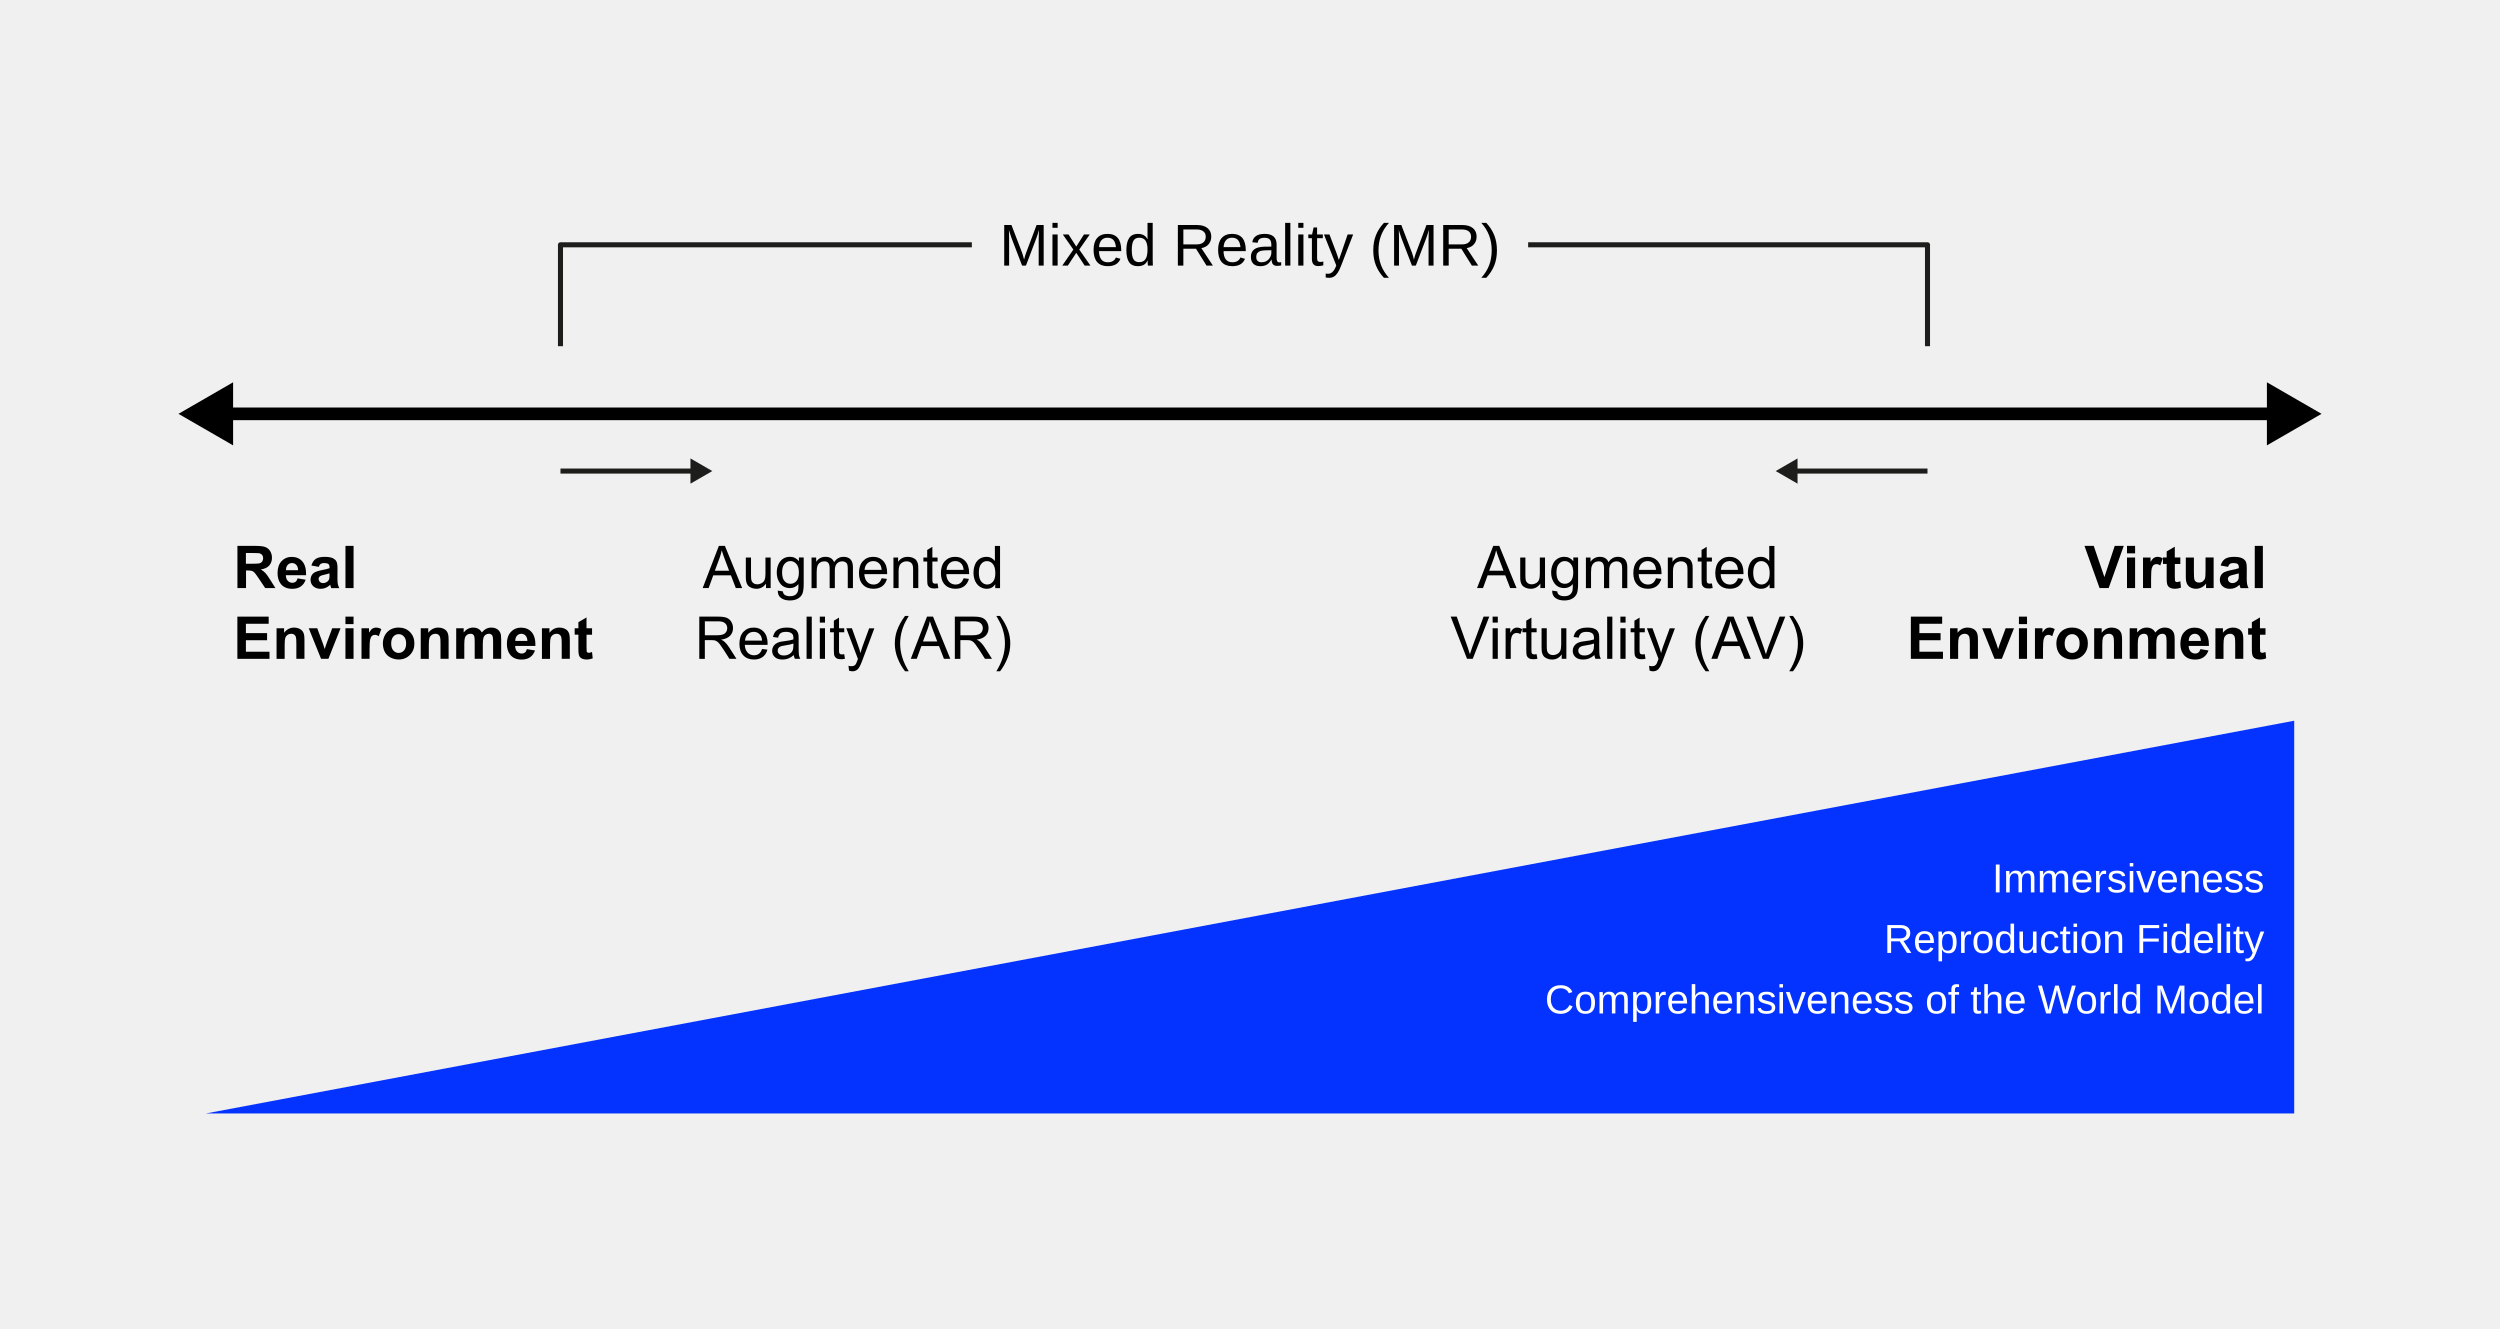
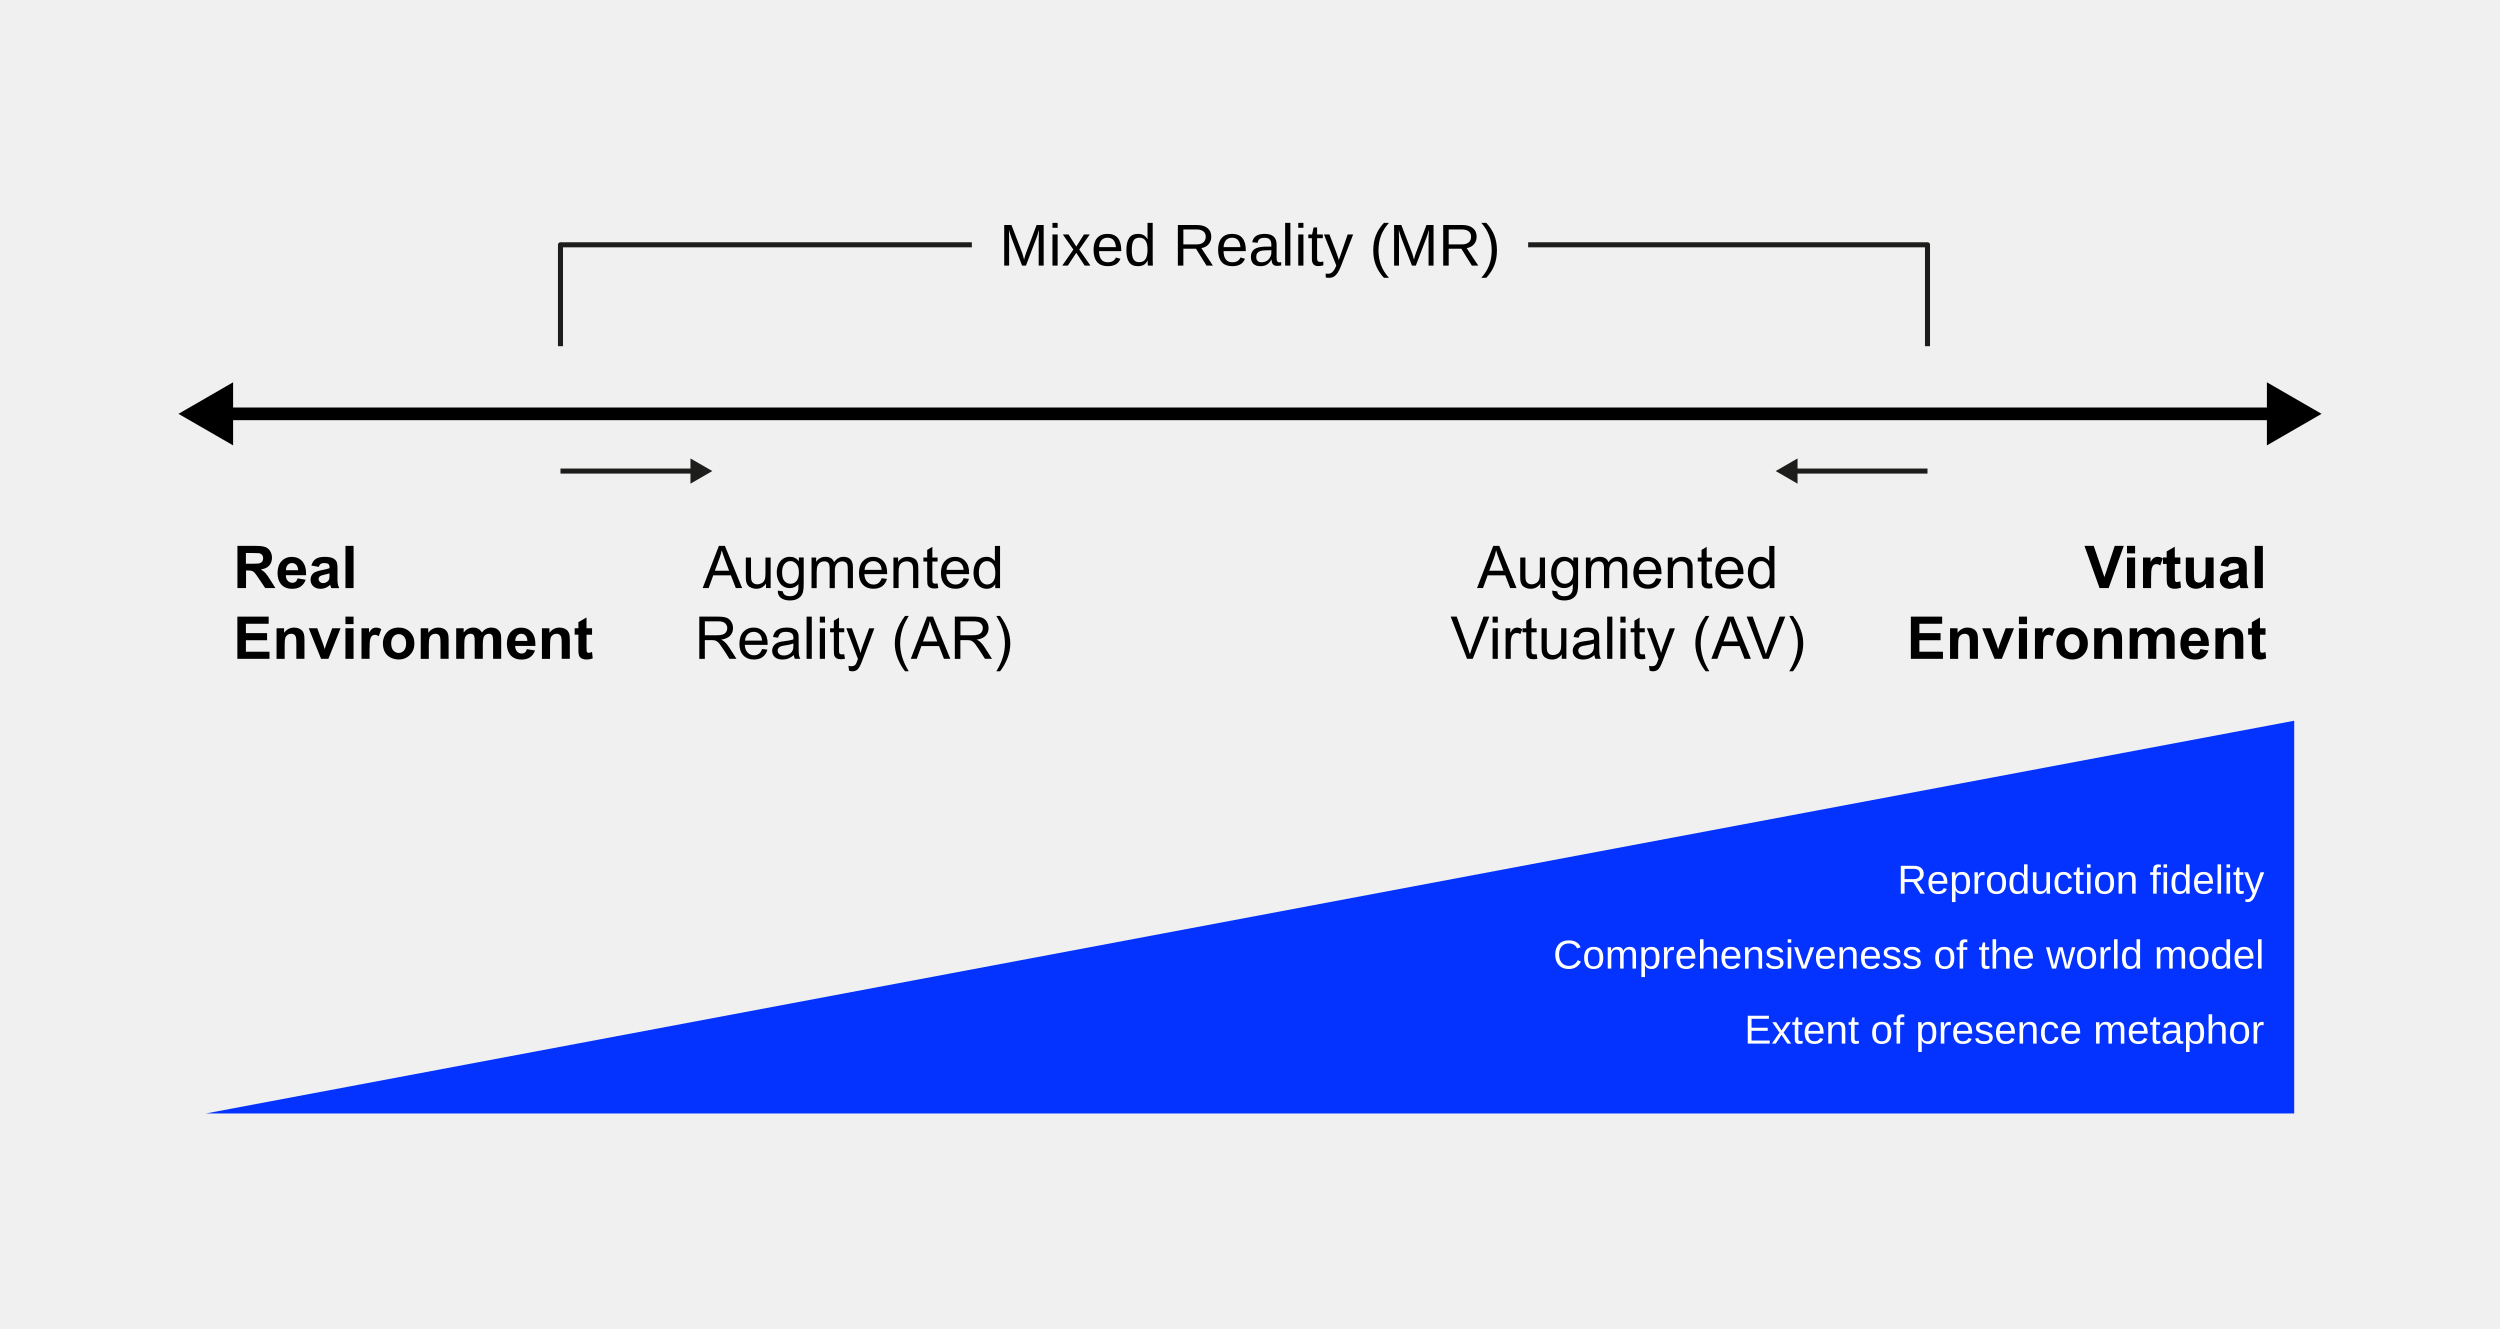
<svg xmlns="http://www.w3.org/2000/svg" id="Ebene_1" data-name="Ebene 1" viewBox="0 0 988 525">
  <defs>
    <style>
      .cls-1 {
        fill: #0433ff;
      }

      .cls-2 {
        fill: #1d1d1b;
      }

      .cls-3 {
        stroke: #1d1d1b;
        stroke-linejoin: round;
        stroke-width: 2px;
      }

      .cls-3, .cls-4 {
        fill: none;
      }

      .cls-5 {
        font-size: 23.3px;
      }

      .cls-5, .cls-6 {
        font-family: ArialMT, Arial;
      }

      .cls-4 {
        stroke: #000;
        stroke-miterlimit: 10;
        stroke-width: 5px;
-       }
- 
-       .cls-7 {
-         letter-spacing: -.02em;
      }

      .cls-6 {
        fill: #fff;
        font-size: 16px;
      }
    </style>
  </defs>
  <g>
    <g>
      <line class="cls-3" x1="221.5" y1="186.16" x2="274.33" y2="186.16" />
      <polygon class="cls-2" points="272.87 191.15 281.5 186.16 272.87 181.17 272.87 191.15" />
    </g>
    <g>
      <line class="cls-3" x1="761.75" y1="186.16" x2="708.93" y2="186.16" />
      <polygon class="cls-2" points="710.39 181.17 701.75 186.16 710.39 191.15 710.39 181.17" />
    </g>
    <g>
      <line class="cls-4" x1="88.47" y1="163.55" x2="899.53" y2="163.55" />
      <polygon points="92.12 176.01 70.53 163.55 92.12 151.08 92.12 176.01" />
      <polygon points="895.88 176.01 917.47 163.55 895.88 151.08 895.88 176.01" />
    </g>
    <g>
      <path d="M93.83,232.41v-16.68h7.09c1.78,0,3.08.15,3.89.45.81.3,1.45.83,1.94,1.6.49.77.73,1.64.73,2.63,0,1.25-.37,2.29-1.1,3.1-.74.82-1.84,1.33-3.3,1.54.73.43,1.33.89,1.8,1.4.47.51,1.11,1.41,1.92,2.71l2.04,3.25h-4.03l-2.43-3.63c-.86-1.3-1.46-2.11-1.77-2.45-.32-.34-.66-.57-1.01-.69-.36-.12-.92-.19-1.69-.19h-.68v6.96h-3.37ZM97.19,222.79h2.49c1.62,0,2.62-.07,3.03-.21.4-.14.72-.37.94-.71s.34-.75.34-1.25c0-.56-.15-1.01-.45-1.36-.3-.34-.72-.56-1.27-.65-.27-.04-1.09-.06-2.46-.06h-2.63v4.23Z" />
      <path d="M117.61,228.57l3.19.54c-.41,1.17-1.06,2.06-1.94,2.67-.88.61-1.99.92-3.32.92-2.1,0-3.66-.69-4.66-2.06-.8-1.1-1.19-2.49-1.19-4.16,0-2,.52-3.57,1.57-4.7s2.37-1.7,3.97-1.7c1.8,0,3.22.59,4.25,1.78,1.04,1.19,1.54,3.01,1.49,5.46h-8.01c.02.95.28,1.69.77,2.21.49.53,1.11.79,1.84.79.5,0,.92-.14,1.26-.41.34-.27.6-.71.77-1.32ZM117.8,225.34c-.02-.93-.26-1.63-.72-2.11-.46-.48-1.01-.72-1.66-.72-.7,0-1.27.25-1.73.76-.46.51-.68,1.2-.67,2.07h4.78Z" />
      <path d="M125.96,224.02l-2.9-.52c.33-1.17.89-2.03,1.68-2.59.8-.56,1.98-.84,3.55-.84,1.43,0,2.49.17,3.19.51.7.34,1.19.77,1.47,1.29.28.52.43,1.47.43,2.86l-.03,3.73c0,1.06.05,1.84.15,2.35.1.5.29,1.04.57,1.62h-3.16c-.08-.21-.19-.53-.31-.94-.05-.19-.09-.31-.11-.38-.55.53-1.13.93-1.75,1.19s-1.29.4-1.99.4c-1.24,0-2.22-.34-2.94-1.01s-1.08-1.53-1.08-2.56c0-.68.16-1.29.49-1.83.33-.54.78-.94,1.37-1.23.59-.28,1.44-.53,2.54-.75,1.49-.28,2.53-.54,3.11-.78v-.32c0-.61-.15-1.05-.46-1.31-.3-.26-.88-.39-1.72-.39-.57,0-1.01.11-1.33.34-.32.22-.58.62-.77,1.18ZM130.24,226.61c-.41.14-1.06.3-1.95.49-.89.19-1.47.38-1.74.56-.42.3-.63.67-.63,1.13s.17.83.5,1.16c.33.33.76.49,1.27.49.58,0,1.13-.19,1.65-.57.39-.29.64-.64.76-1.06.08-.27.12-.79.12-1.56v-.64Z" />
      <path d="M136.53,232.41v-16.68h3.2v16.68h-3.2Z" />
      <path d="M93.81,260.37v-16.68h12.37v2.82h-9v3.7h8.37v2.81h-8.37v4.54h9.32v2.81h-12.69Z" />
      <path d="M120.32,260.37h-3.2v-6.17c0-1.3-.07-2.15-.21-2.53-.14-.38-.36-.68-.67-.89-.31-.21-.68-.32-1.11-.32-.55,0-1.05.15-1.49.46s-.74.71-.9,1.21c-.16.5-.24,1.43-.24,2.78v5.47h-3.2v-12.08h2.97v1.77c1.05-1.37,2.38-2.05,3.98-2.05.71,0,1.35.13,1.93.38.58.25,1.03.58,1.33.97.3.39.51.84.63,1.34.12.5.18,1.22.18,2.15v7.51Z" />
      <path d="M126.89,260.37l-4.87-12.08h3.36l2.28,6.17.66,2.06c.17-.52.28-.87.33-1.04.11-.34.22-.68.34-1.02l2.3-6.17h3.29l-4.8,12.08h-2.88Z" />
      <path d="M136.52,246.65v-2.96h3.2v2.96h-3.2ZM136.52,260.37v-12.08h3.2v12.08h-3.2Z" />
      <path d="M146.06,260.37h-3.2v-12.08h2.97v1.72c.51-.81.96-1.35,1.37-1.6s.87-.39,1.38-.39c.73,0,1.43.2,2.1.6l-.99,2.79c-.54-.35-1.04-.52-1.5-.52s-.83.12-1.14.37c-.31.25-.56.69-.73,1.34-.18.65-.27,2-.27,4.05v3.73Z" />
      <path d="M151.32,254.16c0-1.06.26-2.09.78-3.08.52-.99,1.26-1.75,2.22-2.28s2.03-.79,3.21-.79c1.83,0,3.33.59,4.49,1.78,1.17,1.19,1.75,2.69,1.75,4.5s-.59,3.34-1.77,4.54-2.66,1.8-4.45,1.8c-1.11,0-2.16-.25-3.17-.75-1-.5-1.77-1.23-2.29-2.2-.52-.97-.78-2.14-.78-3.53ZM154.6,254.33c0,1.2.28,2.12.85,2.75.57.64,1.27.96,2.1.96s1.53-.32,2.1-.96c.56-.64.85-1.56.85-2.78s-.28-2.09-.85-2.73c-.57-.64-1.26-.96-2.1-.96s-1.54.32-2.1.96c-.57.64-.85,1.55-.85,2.75Z" />
      <path d="M177.29,260.37h-3.2v-6.17c0-1.3-.07-2.15-.21-2.53-.14-.38-.36-.68-.67-.89-.31-.21-.68-.32-1.11-.32-.55,0-1.05.15-1.49.46s-.74.71-.9,1.21c-.16.5-.24,1.43-.24,2.78v5.47h-3.2v-12.08h2.97v1.77c1.05-1.37,2.38-2.05,3.98-2.05.71,0,1.35.13,1.93.38.58.25,1.03.58,1.33.97.3.39.51.84.63,1.34.12.5.18,1.22.18,2.15v7.51Z" />
      <path d="M180.29,248.29h2.95v1.65c1.05-1.28,2.31-1.92,3.77-1.92.77,0,1.44.16,2.01.48.57.32,1.04.8,1.4,1.45.53-.64,1.1-1.13,1.72-1.45.61-.32,1.27-.48,1.97-.48.89,0,1.64.18,2.25.54.61.36,1.07.89,1.38,1.59.22.52.33,1.35.33,2.5v7.72h-3.2v-6.91c0-1.2-.11-1.97-.33-2.32-.3-.46-.75-.68-1.37-.68-.45,0-.87.14-1.26.41-.39.27-.68.67-.85,1.2-.17.53-.26,1.36-.26,2.5v5.8h-3.2v-6.62c0-1.18-.06-1.93-.17-2.28-.11-.34-.29-.6-.53-.76-.24-.17-.56-.25-.97-.25-.49,0-.94.13-1.33.4s-.68.65-.85,1.15c-.17.5-.26,1.33-.26,2.49v5.87h-3.2v-12.08Z" />
      <path d="M208.24,256.53l3.19.54c-.41,1.17-1.06,2.06-1.94,2.67-.88.61-1.99.92-3.32.92-2.1,0-3.66-.69-4.66-2.06-.8-1.1-1.19-2.49-1.19-4.16,0-2,.52-3.57,1.57-4.7s2.37-1.7,3.97-1.7c1.8,0,3.22.59,4.25,1.78,1.04,1.19,1.54,3.01,1.49,5.46h-8.01c.02.95.28,1.69.77,2.21.49.53,1.11.79,1.84.79.5,0,.92-.14,1.26-.41.34-.27.6-.71.77-1.32ZM208.42,253.3c-.02-.93-.26-1.63-.72-2.11-.46-.48-1.01-.72-1.66-.72-.7,0-1.27.25-1.73.76-.46.51-.68,1.2-.67,2.07h4.78Z" />
      <path d="M225.19,260.37h-3.2v-6.17c0-1.3-.07-2.15-.21-2.53-.14-.38-.36-.68-.67-.89-.31-.21-.68-.32-1.11-.32-.55,0-1.05.15-1.49.46s-.74.71-.9,1.21c-.16.5-.24,1.43-.24,2.78v5.47h-3.2v-12.08h2.97v1.77c1.05-1.37,2.38-2.05,3.98-2.05.71,0,1.35.13,1.93.38.58.25,1.03.58,1.33.97.3.39.51.84.63,1.34.12.5.18,1.22.18,2.15v7.51Z" />
      <path d="M233.98,248.29v2.55h-2.18v4.87c0,.99.02,1.56.06,1.72.04.16.14.3.28.4s.33.16.54.16c.3,0,.72-.1,1.29-.31l.27,2.48c-.74.32-1.59.48-2.53.48-.58,0-1.1-.1-1.56-.29-.46-.19-.8-.44-1.02-.75-.22-.31-.37-.72-.45-1.25-.07-.37-.1-1.12-.1-2.25v-5.27h-1.47v-2.55h1.47v-2.4l3.21-1.87v4.27h2.18Z" />
    </g>
    <g>
      <path d="M277.69,232.41l6.41-16.68h2.38l6.83,16.68h-2.51l-1.95-5.05h-6.97l-1.83,5.05h-2.34ZM282.5,225.56h5.65l-1.74-4.62c-.53-1.4-.93-2.56-1.18-3.46-.21,1.07-.51,2.13-.9,3.19l-1.83,4.89Z" />
      <path d="M302.72,232.41v-1.77c-.94,1.37-2.22,2.05-3.83,2.05-.71,0-1.38-.14-2-.41-.62-.27-1.08-.62-1.38-1.03-.3-.41-.51-.92-.63-1.52-.08-.4-.13-1.04-.13-1.91v-7.49h2.05v6.7c0,1.07.04,1.79.13,2.16.13.54.4.96.82,1.27s.93.46,1.55.46,1.19-.16,1.73-.47c.54-.31.92-.74,1.14-1.29s.34-1.33.34-2.36v-6.47h2.05v12.08h-1.83Z" />
      <path d="M307.39,233.41l1.99.3c.08.61.31,1.06.69,1.34.51.38,1.2.57,2.08.57.95,0,1.68-.19,2.2-.57.52-.38.86-.91,1.05-1.59.11-.42.16-1.29.15-2.63-.9,1.05-2.01,1.58-3.35,1.58-1.66,0-2.95-.6-3.86-1.8-.91-1.2-1.37-2.63-1.37-4.31,0-1.15.21-2.22.63-3.19s1.02-1.73,1.81-2.26c.79-.53,1.72-.8,2.79-.8,1.43,0,2.6.58,3.53,1.73v-1.46h1.89v10.44c0,1.88-.19,3.21-.57,4-.38.79-.99,1.41-1.82,1.86s-1.85.68-3.07.68c-1.44,0-2.61-.32-3.49-.97-.89-.65-1.32-1.62-1.29-2.93ZM309.08,226.15c0,1.59.31,2.74.94,3.47.63.73,1.42,1.09,2.37,1.09s1.73-.36,2.37-1.09c.64-.72.96-1.86.96-3.41s-.33-2.59-.98-3.34c-.66-.75-1.45-1.13-2.37-1.13s-1.68.37-2.32,1.11c-.64.74-.96,1.84-.96,3.29Z" />
      <path d="M320.72,232.41v-12.08h1.83v1.7c.38-.59.88-1.07,1.51-1.43.63-.36,1.35-.54,2.15-.54.9,0,1.63.19,2.2.56.57.37.98.89,1.21,1.56.96-1.41,2.2-2.12,3.73-2.12,1.2,0,2.12.33,2.76,1,.64.66.97,1.69.97,3.07v8.29h-2.04v-7.61c0-.82-.07-1.41-.2-1.77-.13-.36-.37-.65-.72-.87-.35-.22-.76-.33-1.23-.33-.85,0-1.56.28-2.12.85-.56.57-.84,1.47-.84,2.71v7.02h-2.05v-7.85c0-.91-.17-1.59-.5-2.05-.33-.46-.88-.68-1.64-.68-.58,0-1.11.15-1.6.46-.49.3-.84.75-1.06,1.33s-.33,1.43-.33,2.53v6.27h-2.05Z" />
      <path d="M348.4,228.52l2.12.26c-.33,1.24-.95,2.2-1.85,2.88-.9.68-2.06,1.02-3.46,1.02-1.77,0-3.17-.54-4.2-1.63-1.04-1.09-1.55-2.62-1.55-4.58s.52-3.61,1.57-4.73c1.05-1.12,2.4-1.68,4.07-1.68s2.94.55,3.96,1.65c1.02,1.1,1.54,2.65,1.54,4.64,0,.12,0,.3-.01.55h-9.01c.08,1.33.45,2.34,1.13,3.05.67.71,1.52,1.06,2.53,1.06.75,0,1.39-.2,1.92-.59s.95-1.02,1.26-1.89ZM341.68,225.21h6.75c-.09-1.02-.35-1.78-.77-2.29-.65-.79-1.5-1.18-2.54-1.18-.94,0-1.73.32-2.37.94-.64.63-1,1.47-1.06,2.53Z" />
      <path d="M353.09,232.41v-12.08h1.84v1.72c.89-1.33,2.17-1.99,3.85-1.99.73,0,1.4.13,2.01.39.61.26,1.07.6,1.37,1.03.3.42.52.93.64,1.51.08.38.11,1.04.11,1.99v7.43h-2.05v-7.35c0-.83-.08-1.46-.24-1.87-.16-.41-.44-.74-.85-.99-.41-.25-.88-.37-1.43-.37-.87,0-1.62.28-2.26.83s-.95,1.6-.95,3.15v6.6h-2.05Z" />
      <path d="M370.52,230.58l.3,1.81c-.58.12-1.09.18-1.55.18-.74,0-1.32-.12-1.73-.35s-.7-.54-.86-.93c-.17-.38-.25-1.19-.25-2.42v-6.95h-1.5v-1.59h1.5v-2.99l2.04-1.23v4.22h2.06v1.59h-2.06v7.06c0,.58.04.96.11,1.13.07.17.19.3.35.4.16.1.4.15.7.15.23,0,.53-.03.9-.08Z" />
      <path d="M380.79,228.52l2.12.26c-.33,1.24-.95,2.2-1.85,2.88-.9.68-2.06,1.02-3.46,1.02-1.77,0-3.17-.54-4.2-1.63-1.04-1.09-1.55-2.62-1.55-4.58s.52-3.61,1.57-4.73c1.05-1.12,2.4-1.68,4.07-1.68s2.94.55,3.96,1.65c1.02,1.1,1.54,2.65,1.54,4.64,0,.12,0,.3-.01.55h-9.01c.08,1.33.45,2.34,1.13,3.05.67.71,1.52,1.06,2.53,1.06.75,0,1.39-.2,1.92-.59s.95-1.02,1.26-1.89ZM374.07,225.21h6.75c-.09-1.02-.35-1.78-.77-2.29-.65-.79-1.5-1.18-2.54-1.18-.94,0-1.73.32-2.37.94-.64.63-1,1.47-1.06,2.53Z" />
      <path d="M393.32,232.41v-1.52c-.77,1.2-1.89,1.8-3.38,1.8-.96,0-1.85-.27-2.66-.8-.81-.53-1.43-1.27-1.88-2.22-.44-.95-.67-2.05-.67-3.28s.2-2.3.6-3.28c.4-.98,1-1.73,1.81-2.26.8-.52,1.7-.79,2.7-.79.73,0,1.38.15,1.95.46.57.31,1.03.71,1.39,1.2v-5.98h2.04v16.68h-1.9ZM386.84,226.38c0,1.55.33,2.7.98,3.47.65.77,1.42,1.15,2.31,1.15s1.66-.37,2.28-1.1c.63-.73.94-1.85.94-3.35,0-1.65-.32-2.87-.96-3.64s-1.42-1.16-2.35-1.16-1.67.37-2.28,1.12-.92,1.92-.92,3.52Z" />
      <path d="M276.36,260.37v-16.68h7.4c1.49,0,2.62.15,3.39.45.77.3,1.39.83,1.85,1.59.46.76.69,1.6.69,2.51,0,1.18-.38,2.18-1.15,2.99-.77.81-1.95,1.33-3.55,1.55.58.28,1.03.56,1.33.83.64.59,1.26,1.33,1.83,2.22l2.9,4.54h-2.78l-2.21-3.47c-.65-1-1.18-1.77-1.59-2.3-.42-.53-.79-.9-1.12-1.11-.33-.21-.67-.36-1.01-.44-.25-.05-.66-.08-1.23-.08h-2.56v7.41h-2.21ZM278.56,251.06h4.74c1.01,0,1.8-.1,2.37-.31.57-.21,1-.54,1.3-1s.44-.96.44-1.5c0-.79-.29-1.44-.86-1.95-.57-.51-1.48-.76-2.71-.76h-5.28v5.52Z" />
      <path d="M301.16,256.48l2.12.26c-.33,1.24-.95,2.2-1.85,2.88-.9.68-2.06,1.02-3.46,1.02-1.77,0-3.17-.54-4.2-1.63-1.04-1.09-1.55-2.62-1.55-4.58s.52-3.61,1.57-4.73c1.05-1.12,2.4-1.68,4.07-1.68s2.94.55,3.96,1.65c1.02,1.1,1.54,2.65,1.54,4.64,0,.12,0,.3-.01.55h-9.01c.08,1.33.45,2.34,1.13,3.05.67.71,1.52,1.06,2.53,1.06.75,0,1.39-.2,1.92-.59s.95-1.02,1.26-1.89ZM294.43,253.17h6.75c-.09-1.02-.35-1.78-.77-2.29-.65-.79-1.5-1.18-2.54-1.18-.94,0-1.73.32-2.37.94-.64.63-1,1.47-1.06,2.53Z" />
      <path d="M313.73,258.88c-.76.64-1.49,1.1-2.19,1.37s-1.45.4-2.26.4c-1.33,0-2.35-.32-3.06-.97-.71-.65-1.07-1.48-1.07-2.49,0-.59.13-1.13.4-1.62.27-.49.62-.88,1.06-1.18s.93-.52,1.47-.67c.4-.11,1.01-.21,1.82-.31,1.65-.2,2.87-.43,3.65-.71,0-.28.01-.46.01-.54,0-.83-.19-1.42-.58-1.76-.52-.46-1.3-.69-2.33-.69-.96,0-1.67.17-2.13.51-.46.34-.8.94-1.02,1.79l-2-.27c.18-.86.48-1.55.9-2.08.42-.53,1.02-.93,1.81-1.22.79-.28,1.7-.43,2.74-.43s1.87.12,2.51.36c.65.24,1.12.55,1.42.92s.52.83.64,1.39c.07.35.1.98.1,1.89v2.73c0,1.9.04,3.11.13,3.61.09.5.26.99.52,1.45h-2.14c-.21-.42-.35-.92-.41-1.49ZM313.56,254.31c-.74.3-1.86.56-3.34.77-.84.12-1.44.26-1.79.41-.35.15-.62.37-.81.67s-.28.62-.28.97c0,.55.21,1,.62,1.37.41.36,1.02.55,1.81.55s1.49-.17,2.1-.52c.61-.34,1.07-.82,1.35-1.42.22-.46.33-1.14.33-2.05v-.75Z" />
      <path d="M318.76,260.37v-16.68h2.05v16.68h-2.05Z" />
      <path d="M323.99,246.05v-2.36h2.05v2.36h-2.05ZM323.99,260.37v-12.08h2.05v12.08h-2.05Z" />
      <path d="M333.63,258.54l.3,1.81c-.58.12-1.09.18-1.55.18-.74,0-1.32-.12-1.73-.35s-.7-.54-.86-.93c-.17-.38-.25-1.19-.25-2.42v-6.95h-1.5v-1.59h1.5v-2.99l2.04-1.23v4.22h2.06v1.59h-2.06v7.06c0,.58.04.96.11,1.13.07.17.19.3.35.4.16.1.4.15.7.15.23,0,.53-.03.9-.08Z" />
      <path d="M335.54,265.03l-.23-1.92c.45.12.84.18,1.17.18.46,0,.82-.08,1.09-.23.27-.15.5-.36.67-.64.13-.21.34-.71.63-1.52.04-.11.1-.28.18-.5l-4.58-12.1h2.21l2.51,7c.33.89.62,1.82.88,2.8.24-.94.52-1.86.84-2.75l2.58-7.04h2.05l-4.6,12.29c-.49,1.33-.88,2.24-1.15,2.74-.36.68-.78,1.17-1.25,1.49-.47.31-1.03.47-1.68.47-.39,0-.83-.08-1.32-.25Z" />
      <path d="M357.67,265.28c-1.13-1.43-2.09-3.09-2.87-5.01s-1.17-3.89-1.17-5.94c0-1.8.29-3.53.88-5.19.68-1.92,1.74-3.83,3.16-5.73h1.47c-.92,1.58-1.52,2.7-1.82,3.38-.46,1.05-.83,2.14-1.09,3.28-.33,1.42-.49,2.84-.49,4.28,0,3.65,1.13,7.29,3.4,10.93h-1.47Z" />
      <path d="M359.94,260.37l6.41-16.68h2.38l6.83,16.68h-2.51l-1.95-5.05h-6.97l-1.83,5.05h-2.34ZM364.75,253.52h5.65l-1.74-4.62c-.53-1.4-.93-2.56-1.18-3.46-.21,1.07-.51,2.13-.9,3.19l-1.83,4.89Z" />
      <path d="M377.35,260.37v-16.68h7.4c1.49,0,2.62.15,3.39.45.77.3,1.39.83,1.85,1.59.46.76.69,1.6.69,2.51,0,1.18-.38,2.18-1.15,2.99-.77.81-1.95,1.33-3.55,1.55.58.28,1.03.56,1.33.83.64.59,1.26,1.33,1.83,2.22l2.9,4.54h-2.78l-2.21-3.47c-.65-1-1.18-1.77-1.59-2.3-.42-.53-.79-.9-1.12-1.11-.33-.21-.67-.36-1.01-.44-.25-.05-.66-.08-1.23-.08h-2.56v7.41h-2.21ZM379.56,251.06h4.74c1.01,0,1.8-.1,2.37-.31.57-.21,1-.54,1.3-1s.44-.96.44-1.5c0-.79-.29-1.44-.86-1.95-.57-.51-1.48-.76-2.71-.76h-5.28v5.52Z" />
      <path d="M395.22,265.28h-1.47c2.27-3.64,3.4-7.29,3.4-10.93,0-1.43-.16-2.84-.49-4.24-.26-1.14-.62-2.23-1.08-3.28-.3-.68-.91-1.82-1.83-3.41h1.47c1.43,1.9,2.48,3.82,3.16,5.73.58,1.65.88,3.38.88,5.19,0,2.05-.39,4.03-1.18,5.94s-1.74,3.58-2.86,5.01Z" />
    </g>
    <text class="cls-5" transform="translate(394.96 104.96)">
      <tspan x="0" y="0">Mixed Reality (MR)</tspan>
    </text>
    <g>
      <path d="M583.72,232.41l6.41-16.68h2.38l6.83,16.68h-2.51l-1.95-5.05h-6.97l-1.83,5.05h-2.34ZM588.53,225.56h5.65l-1.74-4.62c-.53-1.4-.92-2.56-1.18-3.46-.21,1.07-.51,2.13-.9,3.19l-1.83,4.89Z" />
      <path d="M608.75,232.41v-1.77c-.94,1.37-2.22,2.05-3.83,2.05-.71,0-1.38-.14-2-.41-.62-.27-1.08-.62-1.38-1.03-.3-.41-.51-.92-.63-1.52-.08-.4-.12-1.04-.12-1.91v-7.49h2.05v6.7c0,1.07.04,1.79.12,2.16.13.54.4.96.82,1.27s.93.46,1.55.46,1.19-.16,1.73-.47c.54-.31.92-.74,1.14-1.29s.34-1.33.34-2.36v-6.47h2.05v12.08h-1.83Z" />
      <path d="M613.42,233.41l1.99.3c.08.61.31,1.06.69,1.34.51.38,1.2.57,2.08.57.95,0,1.68-.19,2.2-.57.52-.38.86-.91,1.05-1.59.11-.42.16-1.29.15-2.63-.89,1.05-2.01,1.58-3.34,1.58-1.66,0-2.95-.6-3.86-1.8-.91-1.2-1.37-2.63-1.37-4.31,0-1.15.21-2.22.62-3.19s1.02-1.73,1.82-2.26c.79-.53,1.72-.8,2.79-.8,1.43,0,2.6.58,3.53,1.73v-1.46h1.89v10.44c0,1.88-.19,3.21-.57,4-.38.79-.99,1.41-1.82,1.86-.83.46-1.85.68-3.07.68-1.44,0-2.61-.32-3.49-.97-.89-.65-1.32-1.62-1.29-2.93ZM615.11,226.15c0,1.59.31,2.74.94,3.47.63.73,1.42,1.09,2.37,1.09s1.73-.36,2.37-1.09c.64-.72.96-1.86.96-3.41s-.33-2.59-.98-3.34-1.45-1.13-2.37-1.13-1.68.37-2.32,1.11c-.64.74-.96,1.84-.96,3.29Z" />
      <path d="M626.75,232.41v-12.08h1.83v1.7c.38-.59.88-1.07,1.51-1.43.63-.36,1.35-.54,2.15-.54.89,0,1.63.19,2.2.56.57.37.98.89,1.21,1.56.96-1.41,2.2-2.12,3.73-2.12,1.2,0,2.12.33,2.76,1,.64.66.97,1.69.97,3.07v8.29h-2.04v-7.61c0-.82-.07-1.41-.2-1.77s-.37-.65-.72-.87c-.35-.22-.76-.33-1.23-.33-.85,0-1.55.28-2.12.85-.56.57-.84,1.47-.84,2.71v7.02h-2.05v-7.85c0-.91-.17-1.59-.5-2.05-.33-.46-.88-.68-1.64-.68-.58,0-1.11.15-1.6.46-.49.3-.84.75-1.06,1.33-.22.58-.33,1.43-.33,2.53v6.27h-2.05Z" />
      <path d="M654.43,228.52l2.12.26c-.33,1.24-.95,2.2-1.85,2.88-.9.68-2.05,1.02-3.46,1.02-1.77,0-3.17-.54-4.2-1.63-1.04-1.09-1.55-2.62-1.55-4.58s.52-3.61,1.57-4.73c1.05-1.12,2.4-1.68,4.07-1.68s2.94.55,3.96,1.65c1.02,1.1,1.54,2.65,1.54,4.64,0,.12,0,.3-.01.55h-9.01c.08,1.33.45,2.34,1.13,3.05s1.52,1.06,2.53,1.06c.75,0,1.39-.2,1.92-.59.53-.39.95-1.02,1.26-1.89ZM647.71,225.21h6.75c-.09-1.02-.35-1.78-.77-2.29-.65-.79-1.5-1.18-2.54-1.18-.94,0-1.73.32-2.37.94-.64.63-1,1.47-1.06,2.53Z" />
      <path d="M659.12,232.41v-12.08h1.84v1.72c.89-1.33,2.17-1.99,3.85-1.99.73,0,1.4.13,2.01.39.61.26,1.07.6,1.37,1.03.3.42.52.93.64,1.51.08.38.11,1.04.11,1.99v7.43h-2.05v-7.35c0-.83-.08-1.46-.24-1.87-.16-.41-.44-.74-.85-.99-.41-.25-.88-.37-1.43-.37-.87,0-1.62.28-2.26.83-.63.55-.95,1.6-.95,3.15v6.6h-2.05Z" />
      <path d="M676.55,230.58l.3,1.81c-.58.12-1.09.18-1.55.18-.74,0-1.32-.12-1.73-.35-.41-.24-.7-.54-.87-.93-.17-.38-.25-1.19-.25-2.42v-6.95h-1.5v-1.59h1.5v-2.99l2.04-1.23v4.22h2.06v1.59h-2.06v7.06c0,.58.04.96.11,1.13s.19.3.35.4c.16.1.4.15.7.15.23,0,.53-.03.9-.08Z" />
      <path d="M686.82,228.52l2.12.26c-.33,1.24-.95,2.2-1.85,2.88s-2.06,1.02-3.46,1.02c-1.77,0-3.17-.54-4.2-1.63-1.04-1.09-1.55-2.62-1.55-4.58s.52-3.61,1.57-4.73c1.05-1.12,2.4-1.68,4.07-1.68s2.94.55,3.96,1.65c1.02,1.1,1.54,2.65,1.54,4.64,0,.12,0,.3-.01.55h-9.01c.08,1.33.45,2.34,1.13,3.05.67.71,1.52,1.06,2.53,1.06.75,0,1.39-.2,1.92-.59.53-.39.95-1.02,1.26-1.89ZM680.1,225.21h6.75c-.09-1.02-.35-1.78-.77-2.29-.65-.79-1.5-1.18-2.54-1.18-.94,0-1.73.32-2.37.94-.64.63-1,1.47-1.06,2.53Z" />
      <path d="M699.35,232.41v-1.52c-.77,1.2-1.89,1.8-3.38,1.8-.96,0-1.85-.27-2.66-.8-.81-.53-1.43-1.27-1.88-2.22-.44-.95-.67-2.05-.67-3.28s.2-2.3.6-3.28c.4-.98,1-1.73,1.81-2.26.8-.52,1.7-.79,2.7-.79.73,0,1.38.15,1.95.46.57.31,1.03.71,1.39,1.2v-5.98h2.04v16.68h-1.9ZM692.87,226.38c0,1.55.33,2.7.98,3.47.65.77,1.42,1.15,2.31,1.15s1.66-.37,2.28-1.1c.62-.73.94-1.85.94-3.35,0-1.65-.32-2.87-.96-3.64-.64-.77-1.42-1.16-2.35-1.16s-1.67.37-2.28,1.12-.92,1.92-.92,3.52Z" />
      <path d="M579.77,260.37l-6.46-16.68h2.39l4.33,12.12c.35.97.64,1.88.88,2.73.26-.91.56-1.82.9-2.73l4.5-12.12h2.25l-6.53,16.68h-2.26Z" />
      <path d="M589.88,246.05v-2.36h2.05v2.36h-2.05ZM589.88,260.37v-12.08h2.05v12.08h-2.05Z" />
      <path d="M595.02,260.37v-12.08h1.84v1.83c.47-.86.9-1.42,1.3-1.69.4-.27.84-.41,1.31-.41.69,0,1.39.22,2.1.66l-.71,1.9c-.5-.3-1-.44-1.5-.44-.45,0-.85.13-1.21.4-.36.27-.61.64-.76,1.12-.23.73-.34,1.52-.34,2.39v6.33h-2.05Z" />
      <path d="M607.27,258.54l.3,1.81c-.58.12-1.09.18-1.55.18-.74,0-1.32-.12-1.73-.35-.41-.24-.7-.54-.86-.93-.17-.38-.25-1.19-.25-2.42v-6.95h-1.5v-1.59h1.5v-2.99l2.04-1.23v4.22h2.06v1.59h-2.06v7.06c0,.58.04.96.11,1.13.07.17.19.3.35.4.16.1.4.15.7.15.23,0,.53-.03.9-.08Z" />
      <path d="M617.19,260.37v-1.77c-.94,1.37-2.22,2.05-3.83,2.05-.71,0-1.38-.14-2-.41-.62-.27-1.08-.62-1.38-1.03-.3-.41-.51-.92-.63-1.52-.08-.4-.12-1.04-.12-1.91v-7.49h2.05v6.7c0,1.07.04,1.79.12,2.16.13.54.4.96.82,1.27s.93.46,1.55.46,1.19-.16,1.73-.47c.54-.31.92-.74,1.14-1.29s.34-1.33.34-2.36v-6.47h2.05v12.08h-1.83Z" />
      <path d="M630.12,258.88c-.76.64-1.49,1.1-2.19,1.37-.7.27-1.46.4-2.26.4-1.33,0-2.35-.32-3.06-.97-.71-.65-1.07-1.48-1.07-2.49,0-.59.13-1.13.4-1.62s.62-.88,1.06-1.18c.44-.3.93-.52,1.47-.67.4-.11,1.01-.21,1.82-.31,1.65-.2,2.87-.43,3.65-.71,0-.28.01-.46.01-.54,0-.83-.19-1.42-.58-1.76-.52-.46-1.3-.69-2.33-.69-.96,0-1.67.17-2.13.51-.46.34-.8.94-1.02,1.79l-2-.27c.18-.86.48-1.55.9-2.08.42-.53,1.02-.93,1.81-1.22s1.7-.43,2.74-.43,1.87.12,2.51.36c.65.24,1.12.55,1.42.92.3.37.52.83.64,1.39.07.35.1.98.1,1.89v2.73c0,1.9.04,3.11.13,3.61.09.5.26.99.52,1.45h-2.14c-.21-.42-.35-.92-.41-1.49ZM629.95,254.31c-.74.3-1.86.56-3.34.77-.84.12-1.44.26-1.79.41-.35.15-.62.37-.81.67s-.28.62-.28.97c0,.55.21,1,.62,1.37s1.02.55,1.81.55,1.49-.17,2.1-.52c.62-.34,1.07-.82,1.35-1.42.22-.46.33-1.14.33-2.05v-.75Z" />
      <path d="M635.15,260.37v-16.68h2.05v16.68h-2.05Z" />
      <path d="M640.38,246.05v-2.36h2.05v2.36h-2.05ZM640.38,260.37v-12.08h2.05v12.08h-2.05Z" />
      <path d="M650.01,258.54l.3,1.81c-.58.12-1.09.18-1.55.18-.74,0-1.32-.12-1.73-.35-.41-.24-.7-.54-.86-.93-.17-.38-.25-1.19-.25-2.42v-6.95h-1.5v-1.59h1.5v-2.99l2.04-1.23v4.22h2.06v1.59h-2.06v7.06c0,.58.04.96.11,1.13.07.17.19.3.35.4.16.1.4.15.7.15.23,0,.53-.03.9-.08Z" />
      <path d="M651.93,265.03l-.23-1.92c.45.12.84.18,1.17.18.46,0,.82-.08,1.09-.23.27-.15.5-.36.67-.64.13-.21.34-.71.63-1.52.04-.11.1-.28.18-.5l-4.58-12.1h2.21l2.51,7c.33.89.62,1.82.88,2.8.24-.94.52-1.86.84-2.75l2.58-7.04h2.05l-4.6,12.29c-.49,1.33-.88,2.24-1.15,2.74-.36.68-.78,1.17-1.25,1.49-.47.31-1.03.47-1.68.47-.39,0-.83-.08-1.32-.25Z" />
      <path d="M674.05,265.28c-1.13-1.43-2.09-3.09-2.87-5.01s-1.17-3.89-1.17-5.94c0-1.8.29-3.53.88-5.19.68-1.92,1.74-3.83,3.16-5.73h1.47c-.92,1.58-1.52,2.7-1.82,3.38-.46,1.05-.83,2.14-1.09,3.28-.33,1.42-.49,2.84-.49,4.28,0,3.65,1.13,7.29,3.4,10.93h-1.47Z" />
      <path d="M676.33,260.37l6.41-16.68h2.38l6.83,16.68h-2.51l-1.95-5.05h-6.97l-1.83,5.05h-2.34ZM681.14,253.52h5.65l-1.74-4.62c-.53-1.4-.92-2.56-1.18-3.46-.21,1.07-.51,2.13-.9,3.19l-1.83,4.89Z" />
      <path d="M696.74,260.37l-6.46-16.68h2.39l4.33,12.12c.35.97.64,1.88.88,2.73.26-.91.56-1.82.9-2.73l4.51-12.12h2.25l-6.53,16.68h-2.26Z" />
      <path d="M708.59,265.28h-1.47c2.27-3.64,3.4-7.29,3.4-10.93,0-1.43-.16-2.84-.49-4.24-.26-1.14-.62-2.23-1.08-3.28-.3-.68-.91-1.82-1.83-3.41h1.47c1.43,1.9,2.48,3.82,3.16,5.73.58,1.65.88,3.38.88,5.19,0,2.05-.39,4.03-1.18,5.94s-1.74,3.58-2.86,5.01Z" />
    </g>
    <g>
      <path d="M829.75,232.41l-5.96-16.68h3.65l4.22,12.34,4.08-12.34h3.57l-5.97,16.68h-3.6Z" />
      <path d="M840.59,218.69v-2.96h3.2v2.96h-3.2ZM840.59,232.41v-12.08h3.2v12.08h-3.2Z" />
      <path d="M850.12,232.41h-3.2v-12.08h2.97v1.72c.51-.81.96-1.35,1.37-1.6s.87-.39,1.38-.39c.73,0,1.43.2,2.1.6l-.99,2.79c-.54-.35-1.04-.52-1.5-.52s-.83.12-1.14.37c-.31.25-.56.69-.73,1.34-.18.65-.27,2-.27,4.05v3.73Z" />
      <path d="M861.67,220.33v2.55h-2.18v4.87c0,.99.02,1.56.06,1.72.04.16.14.3.28.4s.33.16.54.16c.3,0,.72-.1,1.29-.31l.27,2.48c-.74.32-1.59.48-2.53.48-.58,0-1.1-.1-1.56-.29-.46-.19-.8-.44-1.02-.75-.22-.31-.37-.72-.45-1.25-.07-.37-.1-1.12-.1-2.25v-5.27h-1.47v-2.55h1.47v-2.4l3.21-1.87v4.27h2.18Z" />
      <path d="M871.84,232.41v-1.81c-.44.64-1.02,1.15-1.73,1.52-.72.37-1.47.56-2.27.56s-1.54-.18-2.18-.54c-.65-.36-1.11-.86-1.4-1.5-.29-.64-.43-1.54-.43-2.67v-7.64h3.2v5.55c0,1.7.06,2.74.18,3.12.12.38.33.69.64.91s.71.33,1.18.33c.55,0,1.04-.15,1.47-.45.43-.3.73-.67.89-1.11.16-.44.24-1.53.24-3.26v-5.1h3.2v12.08h-2.97Z" />
      <path d="M880.51,224.02l-2.9-.52c.33-1.17.89-2.03,1.68-2.59.8-.56,1.98-.84,3.55-.84,1.43,0,2.49.17,3.19.51.7.34,1.19.77,1.47,1.29.28.52.43,1.47.43,2.86l-.03,3.73c0,1.06.05,1.84.15,2.35.1.5.29,1.04.57,1.62h-3.16c-.08-.21-.19-.53-.31-.94-.05-.19-.09-.31-.11-.38-.55.53-1.13.93-1.75,1.19s-1.29.4-1.99.4c-1.24,0-2.22-.34-2.94-1.01s-1.08-1.53-1.08-2.56c0-.68.16-1.29.49-1.83.33-.54.78-.94,1.37-1.23.59-.28,1.44-.53,2.54-.75,1.49-.28,2.53-.54,3.11-.78v-.32c0-.61-.15-1.05-.46-1.31-.3-.26-.88-.39-1.72-.39-.57,0-1.01.11-1.33.34-.32.22-.58.62-.77,1.18ZM884.79,226.61c-.41.14-1.06.3-1.95.49-.89.19-1.47.38-1.74.56-.42.3-.63.67-.63,1.13s.17.83.5,1.16c.33.33.76.49,1.27.49.58,0,1.13-.19,1.65-.57.39-.29.64-.64.76-1.06.08-.27.12-.79.12-1.56v-.64Z" />
      <path d="M891.08,232.41v-16.68h3.2v16.68h-3.2Z" />
      <path d="M755.17,260.37v-16.68h12.37v2.82h-9v3.7h8.37v2.81h-8.37v4.54h9.32v2.81h-12.69Z" />
      <path d="M781.68,260.37h-3.2v-6.17c0-1.3-.07-2.15-.21-2.53-.14-.38-.36-.68-.67-.89-.31-.21-.68-.32-1.11-.32-.55,0-1.05.15-1.49.46s-.74.71-.9,1.21c-.16.5-.24,1.43-.24,2.78v5.47h-3.2v-12.08h2.97v1.77c1.05-1.37,2.38-2.05,3.98-2.05.71,0,1.35.13,1.93.38.58.25,1.03.58,1.33.97.3.39.51.84.63,1.34.12.5.18,1.22.18,2.15v7.51Z" />
      <path d="M788.24,260.37l-4.87-12.08h3.36l2.28,6.17.66,2.06c.17-.52.28-.87.33-1.04.11-.34.22-.68.34-1.02l2.3-6.17h3.29l-4.8,12.08h-2.88Z" />
      <path d="M797.88,246.65v-2.96h3.2v2.96h-3.2ZM797.88,260.37v-12.08h3.2v12.08h-3.2Z" />
      <path d="M807.41,260.37h-3.2v-12.08h2.97v1.72c.51-.81.96-1.35,1.37-1.6s.87-.39,1.38-.39c.73,0,1.43.2,2.1.6l-.99,2.79c-.54-.35-1.04-.52-1.5-.52s-.83.12-1.14.37c-.31.25-.56.69-.73,1.34-.18.65-.27,2-.27,4.05v3.73Z" />
      <path d="M812.68,254.16c0-1.06.26-2.09.78-3.08.52-.99,1.26-1.75,2.22-2.28s2.03-.79,3.21-.79c1.83,0,3.33.59,4.49,1.78,1.17,1.19,1.75,2.69,1.75,4.5s-.59,3.34-1.77,4.54-2.66,1.8-4.45,1.8c-1.11,0-2.16-.25-3.17-.75-1-.5-1.77-1.23-2.29-2.2-.52-.97-.78-2.14-.78-3.53ZM815.96,254.33c0,1.2.28,2.12.85,2.75.57.64,1.27.96,2.1.96s1.53-.32,2.1-.96c.56-.64.85-1.56.85-2.78s-.28-2.09-.85-2.73c-.57-.64-1.26-.96-2.1-.96s-1.54.32-2.1.96c-.57.64-.85,1.55-.85,2.75Z" />
      <path d="M838.64,260.37h-3.2v-6.17c0-1.3-.07-2.15-.21-2.53-.14-.38-.36-.68-.67-.89-.31-.21-.68-.32-1.11-.32-.55,0-1.05.15-1.49.46s-.74.71-.9,1.21c-.16.5-.24,1.43-.24,2.78v5.47h-3.2v-12.08h2.97v1.77c1.05-1.37,2.38-2.05,3.98-2.05.71,0,1.35.13,1.93.38.58.25,1.03.58,1.33.97.3.39.51.84.63,1.34.12.5.18,1.22.18,2.15v7.51Z" />
      <path d="M841.65,248.29h2.95v1.65c1.05-1.28,2.31-1.92,3.77-1.92.77,0,1.44.16,2.01.48.57.32,1.04.8,1.4,1.45.53-.64,1.1-1.13,1.72-1.45.61-.32,1.27-.48,1.97-.48.89,0,1.64.18,2.25.54.61.36,1.07.89,1.38,1.59.22.52.33,1.35.33,2.5v7.72h-3.2v-6.91c0-1.2-.11-1.97-.33-2.32-.3-.46-.75-.68-1.37-.68-.45,0-.87.14-1.26.41-.39.27-.68.67-.85,1.2-.17.53-.26,1.36-.26,2.5v5.8h-3.2v-6.62c0-1.18-.06-1.93-.17-2.28-.11-.34-.29-.6-.53-.76-.24-.17-.56-.25-.97-.25-.49,0-.94.13-1.33.4s-.68.65-.85,1.15c-.17.5-.26,1.33-.26,2.49v5.87h-3.2v-12.08Z" />
      <path d="M869.6,256.53l3.19.54c-.41,1.17-1.06,2.06-1.94,2.67-.88.61-1.99.92-3.32.92-2.1,0-3.66-.69-4.66-2.06-.8-1.1-1.19-2.49-1.19-4.16,0-2,.52-3.57,1.57-4.7s2.37-1.7,3.97-1.7c1.8,0,3.22.59,4.25,1.78,1.04,1.19,1.54,3.01,1.49,5.46h-8.01c.02.95.28,1.69.77,2.21.49.53,1.11.79,1.84.79.5,0,.92-.14,1.26-.41.34-.27.6-.71.77-1.32ZM869.78,253.3c-.02-.93-.26-1.63-.72-2.11-.46-.48-1.01-.72-1.66-.72-.7,0-1.27.25-1.73.76-.46.51-.68,1.2-.67,2.07h4.78Z" />
      <path d="M886.55,260.37h-3.2v-6.17c0-1.3-.07-2.15-.21-2.53-.14-.38-.36-.68-.67-.89-.31-.21-.68-.32-1.11-.32-.55,0-1.05.15-1.49.46s-.74.71-.9,1.21c-.16.5-.24,1.43-.24,2.78v5.47h-3.2v-12.08h2.97v1.77c1.05-1.37,2.38-2.05,3.98-2.05.71,0,1.35.13,1.93.38.58.25,1.03.58,1.33.97.3.39.51.84.63,1.34.12.5.18,1.22.18,2.15v7.51Z" />
      <path d="M895.33,248.29v2.55h-2.18v4.87c0,.99.02,1.56.06,1.72.04.16.14.3.28.4s.33.16.54.16c.3,0,.72-.1,1.29-.31l.27,2.48c-.74.32-1.59.48-2.53.48-.58,0-1.1-.1-1.56-.29-.46-.19-.8-.44-1.02-.75-.22-.31-.37-.72-.45-1.25-.07-.37-.1-1.12-.1-2.25v-5.27h-1.47v-2.55h1.47v-2.4l3.21-1.87v4.27h2.18Z" />
    </g>
    <polyline class="cls-3" points="221.5 136.82 221.5 96.74 384.08 96.74" />
    <polyline class="cls-3" points="761.75 136.82 761.75 96.74 603.92 96.74" />
  </g>
  <polygon class="cls-1" points="906.67 284.83 906.67 440.04 81.33 440.04 906.67 284.83" />
-   <text class="cls-6" transform="translate(744.56 376.6)">
-     <tspan x="0" y="0">Reproduction Fidelity</tspan>
+   <text class="cls-6" transform="translate(749.88 353.18)">
+     <tspan x="0" y="0">Reproduction fidelity</tspan>
  </text>
-   <text class="cls-6" transform="translate(610.56 400.52)">
-     <tspan x="0" y="0">Comprehensiveness of the </tspan>
-     <tspan class="cls-7" x="194.77" y="0">W</tspan>
-     <tspan x="209.59" y="0">orld Model</tspan>
+   <text class="cls-6" transform="translate(613.82 382.8)">
+     <tspan x="0" y="0">Comprehensiveness of the world model</tspan>
  </text>
-   <text class="cls-6" transform="translate(787.27 352.67)">
-     <tspan x="0" y="0">Immersiveness</tspan>
+   <text class="cls-6" transform="translate(689.4 412.43)">
+     <tspan x="0" y="0">Extent of presence metaphor</tspan>
  </text>
</svg>
